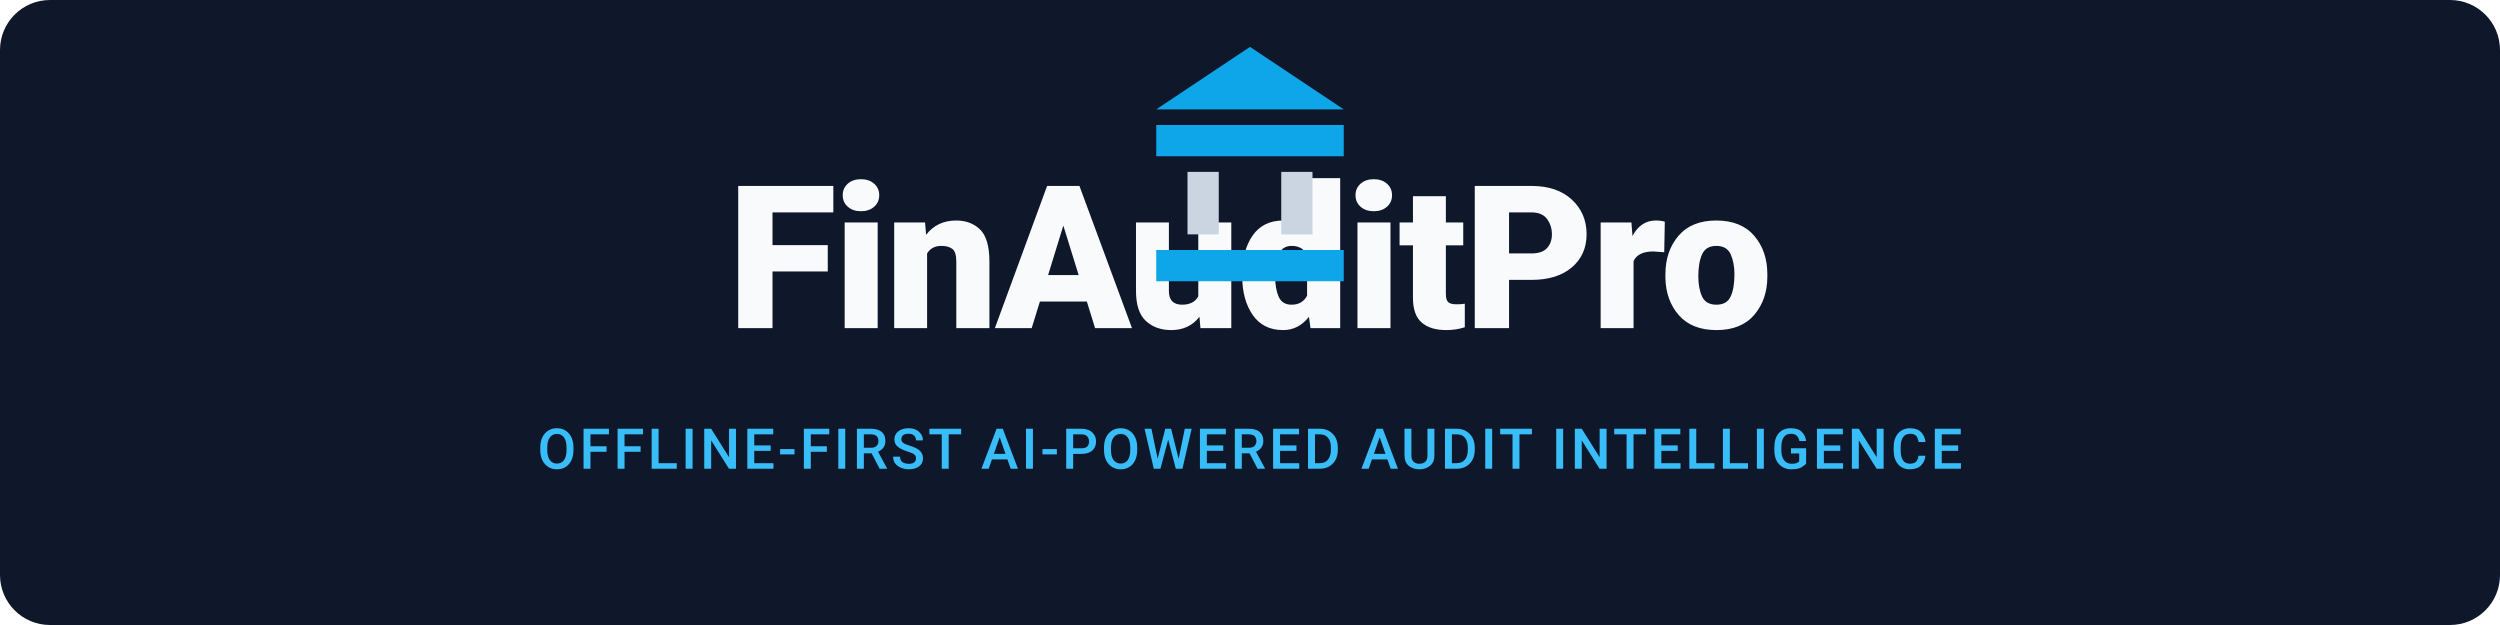
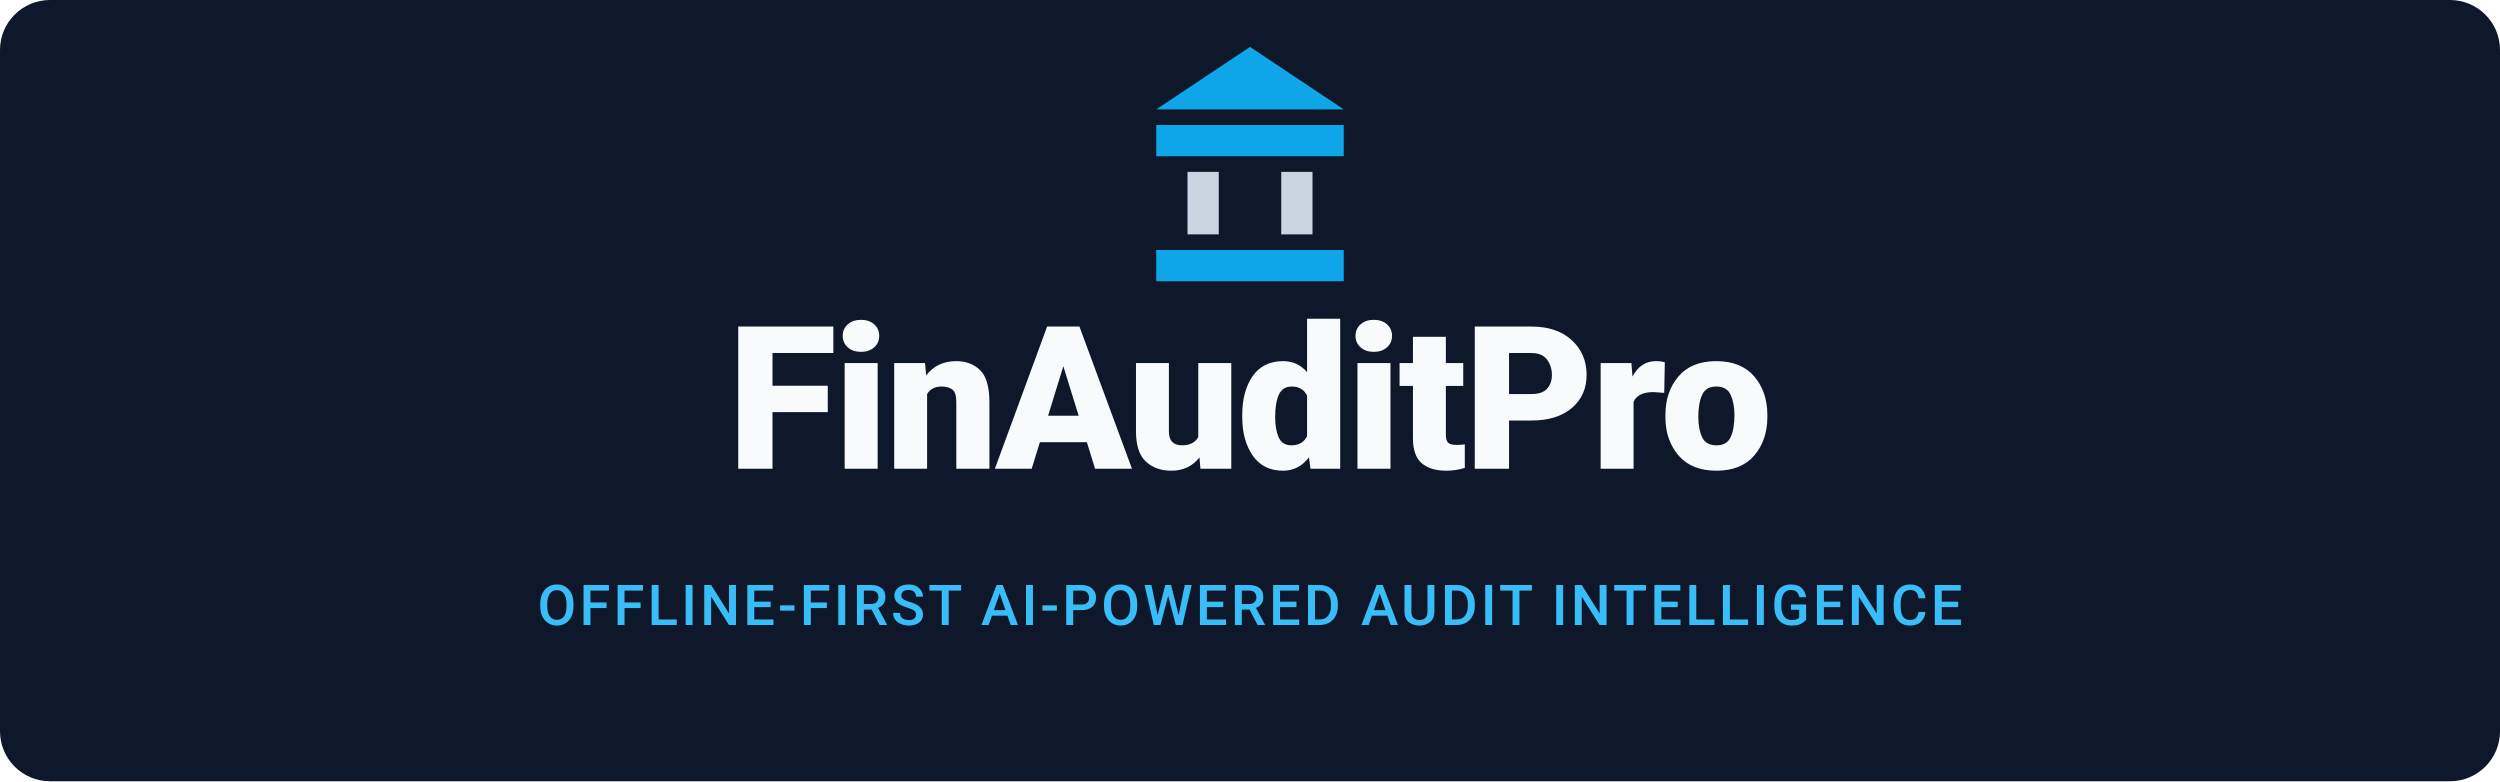
- <svg xmlns="http://www.w3.org/2000/svg" viewBox="0 0 800 200" width="100%" height="100%">
-   <rect width="800" height="200" fill="#0f172a" rx="16" />
-   <text x="400" y="105" font-family="-apple-system, BlinkMacSystemFont, 'Segoe UI', Roboto, Helvetica, Arial, sans-serif" font-size="64" font-weight="900" fill="#f8fafc" text-anchor="middle" letter-spacing="-1">FinAuditPro</text>
-   <text x="400" y="150" font-family="-apple-system, BlinkMacSystemFont, 'Segoe UI', Roboto, Helvetica, Arial, sans-serif" font-size="18" font-weight="500" fill="#38bdf8" text-anchor="middle" letter-spacing="1">OFFLINE-FIRST AI-POWERED AUDIT INTELLIGENCE</text>
+ <svg xmlns="http://www.w3.org/2000/svg" viewBox="0 0 800 250" width="100%" height="100%">
+   <rect width="800" height="250" fill="#0f172a" rx="16" />
+   <text x="400" y="150" font-family="-apple-system, BlinkMacSystemFont, 'Segoe UI', Roboto, Helvetica, Arial, sans-serif" font-size="64" font-weight="900" fill="#f8fafc" text-anchor="middle" letter-spacing="-1">FinAuditPro</text>
+   <text x="400" y="200" font-family="-apple-system, BlinkMacSystemFont, 'Segoe UI', Roboto, Helvetica, Arial, sans-serif" font-size="18" font-weight="500" fill="#38bdf8" text-anchor="middle" letter-spacing="1">OFFLINE-FIRST AI-POWERED AUDIT INTELLIGENCE</text>
  <path d="M 370 35 L 430 35 L 400 15 Z" fill="#0ea5e9" />
  <path d="M 370 40 L 430 40 L 430 50 L 370 50 Z" fill="#0ea5e9" />
  <path d="M 380 55 L 390 55 L 390 75 L 380 75 Z" fill="#cbd5e1" />
  <path d="M 410 55 L 420 55 L 420 75 L 410 75 Z" fill="#cbd5e1" />
  <path d="M 370 80 L 430 80 L 430 90 L 370 90 Z" fill="#0ea5e9" />
</svg>
